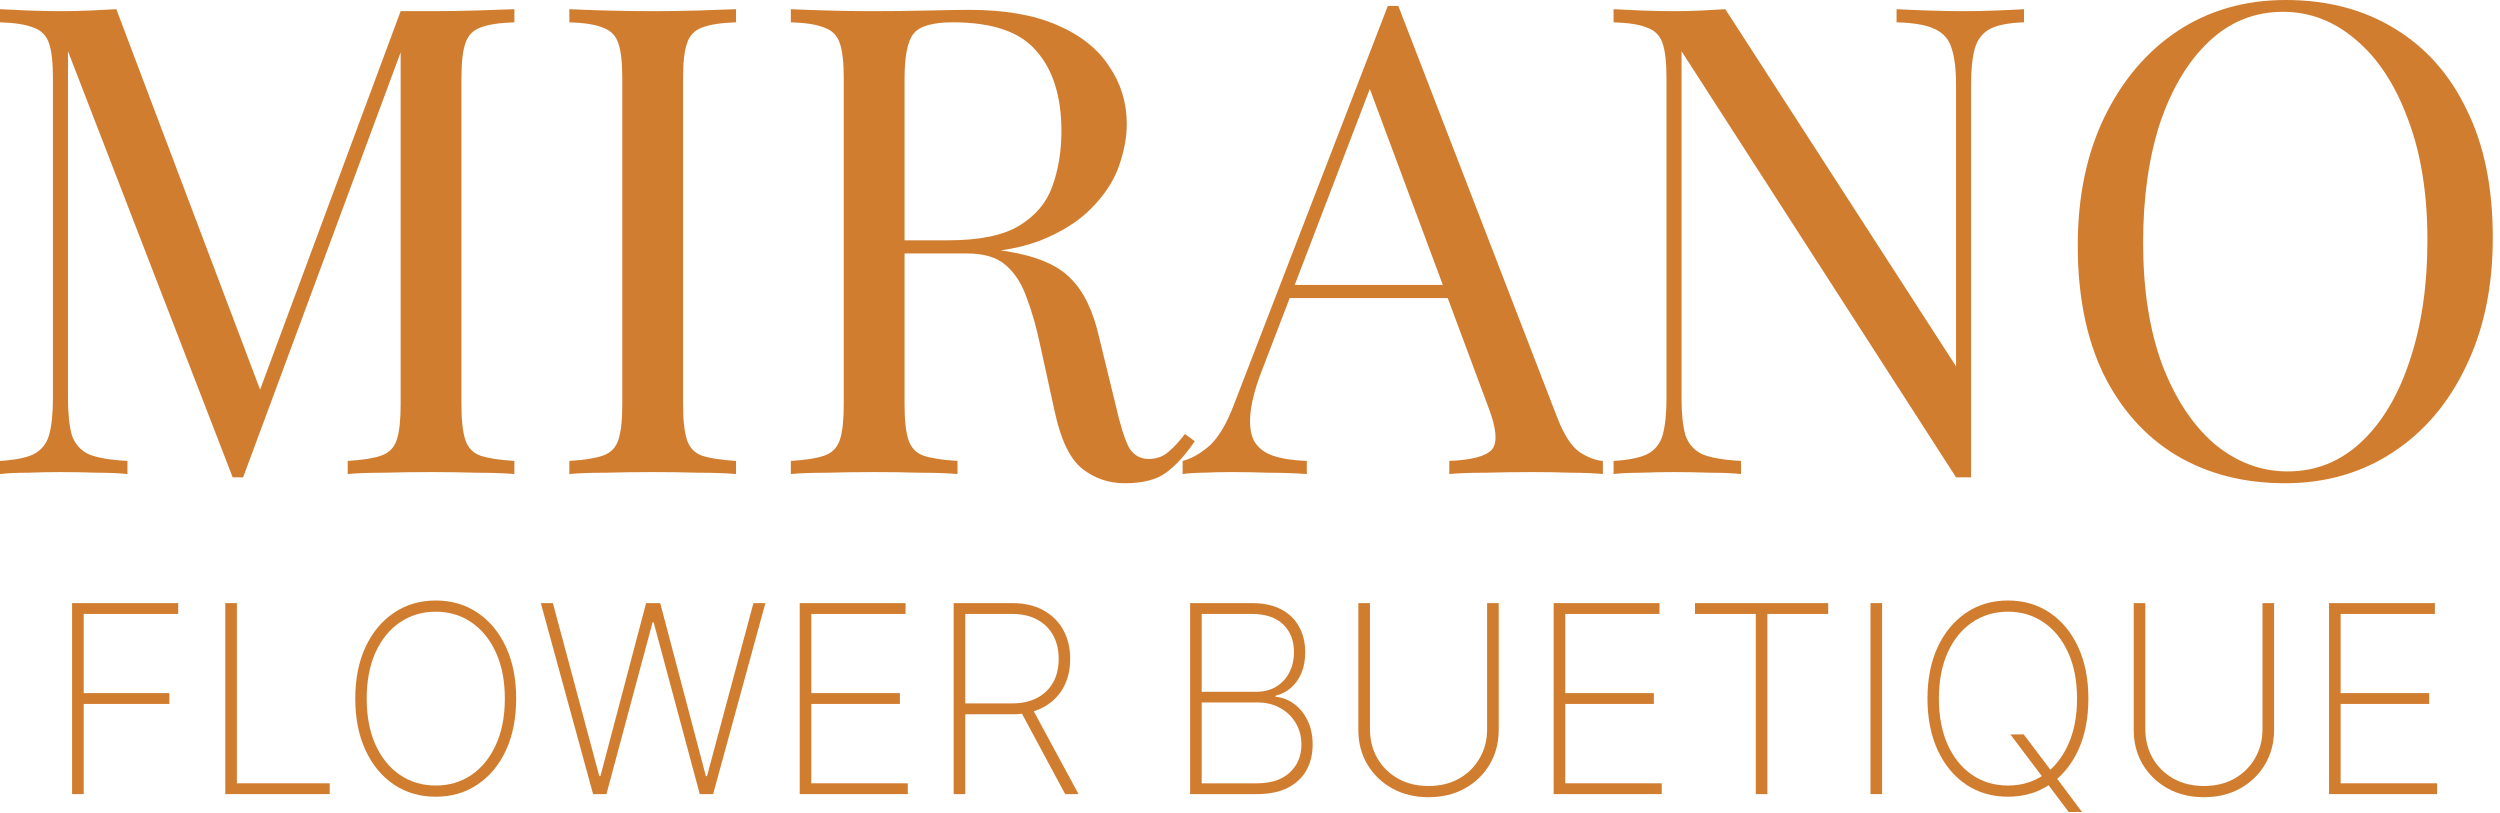
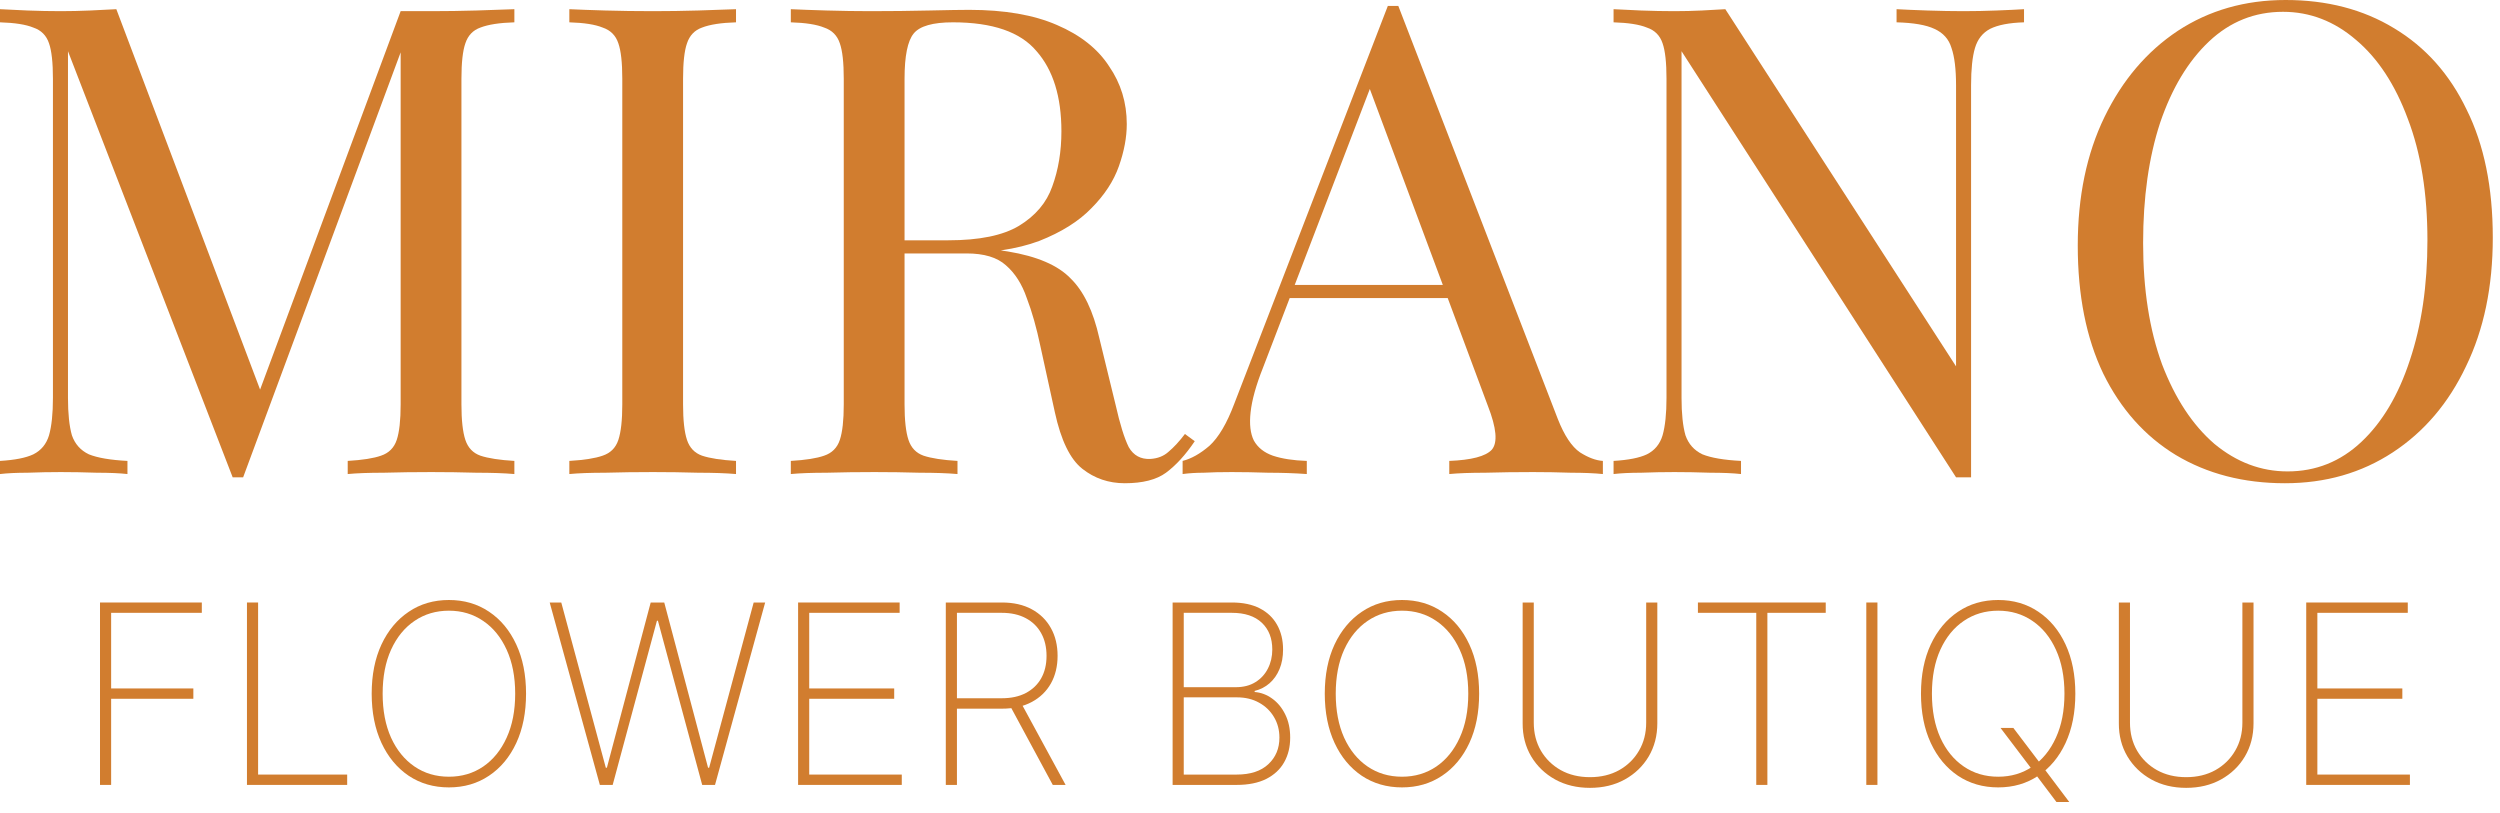
<svg xmlns="http://www.w3.org/2000/svg" width="200" height="65" viewBox="0 0 200 65" fill="none">
-   <path d="M186.323 63.529V48.249H194.79V49.115H187.251V55.449H194.337V56.315H187.251V62.664H194.968V63.529H186.323Z" fill="#D17D2F" />
-   <path d="M180.999 48.249H181.928V58.366C181.928 59.406 181.688 60.334 181.207 61.149C180.727 61.96 180.064 62.602 179.217 63.074C178.375 63.542 177.407 63.776 176.313 63.776C175.223 63.776 174.255 63.542 173.409 63.074C172.562 62.602 171.896 61.958 171.411 61.142C170.931 60.326 170.693 59.401 170.698 58.366V48.249H171.626V58.314C171.626 59.194 171.824 59.978 172.22 60.664C172.621 61.351 173.174 61.893 173.877 62.291C174.58 62.684 175.392 62.88 176.313 62.88C177.234 62.88 178.046 62.684 178.749 62.291C179.452 61.893 180.002 61.351 180.398 60.664C180.799 59.978 180.999 59.194 180.999 58.314V48.249Z" fill="#D17D2F" />
-   <path d="M160.831 58.754H161.9L164.114 61.687L164.322 61.97L166.565 64.962H165.495L163.653 62.507L163.46 62.239L160.831 58.754ZM167.07 55.889C167.07 57.466 166.797 58.844 166.253 60.023C165.708 61.197 164.95 62.109 163.98 62.761C163.014 63.412 161.9 63.738 160.638 63.738C159.37 63.738 158.251 63.412 157.281 62.761C156.315 62.104 155.56 61.189 155.015 60.015C154.471 58.836 154.198 57.461 154.198 55.889C154.198 54.312 154.471 52.937 155.015 51.763C155.565 50.59 156.322 49.677 157.288 49.025C158.253 48.369 159.37 48.04 160.638 48.04C161.9 48.04 163.014 48.366 163.98 49.018C164.95 49.669 165.708 50.584 166.253 51.763C166.797 52.937 167.07 54.312 167.07 55.889ZM166.163 55.889C166.163 54.472 165.926 53.243 165.45 52.204C164.98 51.164 164.329 50.361 163.497 49.794C162.665 49.222 161.712 48.936 160.638 48.936C159.563 48.936 158.61 49.219 157.778 49.786C156.946 50.348 156.293 51.152 155.817 52.196C155.347 53.236 155.112 54.467 155.112 55.889C155.112 57.297 155.345 58.523 155.81 59.568C156.28 60.607 156.931 61.413 157.763 61.985C158.595 62.557 159.553 62.843 160.638 62.843C161.712 62.843 162.665 62.559 163.497 61.992C164.329 61.42 164.98 60.615 165.45 59.575C165.926 58.535 166.163 57.307 166.163 55.889Z" fill="#D17D2F" />
-   <path d="M150.568 48.249V63.529H149.64V48.249H150.568Z" fill="#D17D2F" />
-   <path d="M135.599 49.115V48.249H146.257V49.115H141.392V63.529H140.463V49.115H135.599Z" fill="#D17D2F" />
-   <path d="M124.293 63.529V48.249H132.76V49.115H125.221V55.449H132.307V56.315H125.221V62.664H132.938V63.529H124.293Z" fill="#D17D2F" />
-   <path d="M118.969 48.249H119.898V58.366C119.898 59.406 119.657 60.334 119.177 61.149C118.697 61.96 118.033 62.602 117.187 63.074C116.345 63.542 115.377 63.776 114.283 63.776C113.193 63.776 112.225 63.542 111.379 63.074C110.532 62.602 109.866 61.958 109.381 61.142C108.9 60.326 108.663 59.401 108.668 58.366V48.249H109.596V58.314C109.596 59.194 109.794 59.978 110.19 60.664C110.591 61.351 111.143 61.893 111.847 62.291C112.55 62.684 113.362 62.88 114.283 62.88C115.204 62.88 116.016 62.684 116.719 62.291C117.422 61.893 117.972 61.351 118.368 60.664C118.769 59.978 118.969 59.194 118.969 58.314V48.249Z" fill="#D17D2F" />
-   <path d="M95.208 63.529V48.249H100.147C101.068 48.249 101.845 48.413 102.479 48.742C103.113 49.07 103.593 49.53 103.92 50.122C104.252 50.714 104.417 51.403 104.417 52.189C104.417 52.805 104.318 53.352 104.12 53.83C103.922 54.307 103.645 54.703 103.288 55.016C102.937 55.325 102.523 55.539 102.048 55.658V55.748C102.573 55.787 103.061 55.971 103.511 56.3C103.962 56.623 104.323 57.063 104.596 57.62C104.873 58.177 105.012 58.826 105.012 59.568C105.012 60.348 104.843 61.037 104.507 61.634C104.175 62.226 103.677 62.691 103.014 63.029C102.35 63.363 101.528 63.529 100.548 63.529H95.208ZM96.136 62.664H100.548C101.692 62.664 102.57 62.375 103.184 61.798C103.803 61.221 104.113 60.478 104.113 59.568C104.113 58.926 103.962 58.351 103.66 57.844C103.363 57.337 102.949 56.936 102.419 56.643C101.89 56.344 101.276 56.195 100.578 56.195H96.136V62.664ZM96.136 55.345H100.466C101.115 55.345 101.664 55.203 102.115 54.919C102.57 54.636 102.917 54.255 103.155 53.778C103.397 53.3 103.519 52.771 103.519 52.189C103.519 51.243 103.227 50.495 102.642 49.943C102.058 49.391 101.226 49.115 100.147 49.115H96.136V55.345Z" fill="#D17D2F" />
-   <path d="M76.294 63.529V48.249H80.981C81.942 48.249 82.768 48.438 83.462 48.816C84.155 49.194 84.687 49.719 85.058 50.391C85.43 51.057 85.615 51.833 85.615 52.718C85.615 53.594 85.43 54.365 85.058 55.031C84.687 55.693 84.155 56.21 83.462 56.583C82.773 56.956 81.949 57.143 80.988 57.143H76.792V56.27H80.966C81.748 56.27 82.417 56.123 82.971 55.83C83.526 55.536 83.952 55.126 84.249 54.599C84.546 54.066 84.695 53.44 84.695 52.718C84.695 51.992 84.546 51.36 84.249 50.823C83.952 50.281 83.523 49.861 82.964 49.562C82.409 49.264 81.741 49.115 80.959 49.115H77.223V63.529H76.294ZM82.541 56.605L86.284 63.529H85.214L81.493 56.605H82.541Z" fill="#D17D2F" />
-   <path d="M63.978 63.529V48.249H72.445V49.115H64.906V55.449H71.992V56.315H64.906V62.664H72.623V63.529H63.978Z" fill="#D17D2F" />
-   <path d="M47.447 63.529L43.265 48.249H44.231L47.944 62.089H48.034L51.688 48.249H52.817L56.471 62.089H56.56L60.274 48.249H61.232L57.05 63.529H55.981L52.289 49.779H52.208L48.516 63.529H47.447Z" fill="#D17D2F" />
-   <path d="M41.294 55.889C41.294 57.466 41.021 58.844 40.477 60.023C39.932 61.197 39.174 62.109 38.204 62.761C37.238 63.412 36.124 63.738 34.861 63.738C33.594 63.738 32.475 63.412 31.504 62.761C30.539 62.104 29.784 61.189 29.239 60.015C28.695 58.836 28.422 57.461 28.422 55.889C28.422 54.312 28.695 52.937 29.239 51.763C29.789 50.59 30.546 49.677 31.512 49.025C32.477 48.369 33.594 48.04 34.861 48.04C36.124 48.04 37.238 48.366 38.204 49.018C39.174 49.669 39.932 50.584 40.477 51.763C41.021 52.937 41.294 54.312 41.294 55.889ZM40.387 55.889C40.387 54.472 40.15 53.243 39.674 52.204C39.204 51.164 38.553 50.361 37.721 49.794C36.889 49.222 35.936 48.936 34.861 48.936C33.787 48.936 32.834 49.219 32.002 49.786C31.17 50.348 30.517 51.152 30.041 52.196C29.571 53.236 29.336 54.467 29.336 55.889C29.336 57.297 29.568 58.523 30.034 59.568C30.504 60.607 31.155 61.413 31.987 61.985C32.819 62.557 33.777 62.843 34.861 62.843C35.936 62.843 36.889 62.559 37.721 61.992C38.553 61.42 39.204 60.615 39.674 59.575C40.15 58.535 40.387 57.307 40.387 55.889Z" fill="#D17D2F" />
-   <path d="M18.022 63.529V48.249H18.951V62.664H26.378V63.529H18.022Z" fill="#D17D2F" />
-   <path d="M5.767 63.529V48.249H14.257V49.115H6.696V55.449H13.551V56.315H6.696V63.529H5.767Z" fill="#D17D2F" />
  <path d="M182.848 0C186.16 0 189.053 0.753 191.528 2.259C194.038 3.764 195.972 5.935 197.332 8.772C198.726 11.573 199.423 14.987 199.423 19.014C199.423 22.936 198.709 26.368 197.279 29.309C195.885 32.251 193.933 34.544 191.423 36.19C188.913 37.836 186.038 38.659 182.796 38.659C179.484 38.659 176.574 37.906 174.064 36.4C171.589 34.894 169.654 32.723 168.26 29.887C166.9 27.05 166.221 23.636 166.221 19.644C166.221 15.723 166.935 12.291 168.364 9.35C169.794 6.408 171.746 4.114 174.221 2.469C176.73 0.823 179.606 0 182.848 0ZM182.639 0.945C180.373 0.945 178.404 1.733 176.73 3.309C175.057 4.885 173.75 7.056 172.809 9.822C171.903 12.589 171.449 15.793 171.449 19.434C171.449 23.146 171.955 26.385 172.966 29.151C174.011 31.883 175.406 34.001 177.149 35.507C178.926 36.978 180.879 37.713 183.005 37.713C185.271 37.713 187.24 36.925 188.913 35.349C190.587 33.774 191.876 31.603 192.783 28.836C193.724 26.035 194.194 22.831 194.194 19.224C194.194 15.477 193.672 12.238 192.626 9.507C191.615 6.776 190.238 4.675 188.495 3.204C186.752 1.698 184.8 0.945 182.639 0.945Z" fill="#D17D2F" />
  <path d="M161.922 0.735V1.786C160.736 1.821 159.83 1.996 159.203 2.311C158.61 2.626 158.209 3.134 158 3.834C157.791 4.535 157.686 5.533 157.686 6.828V38.186C157.477 38.186 157.268 38.186 157.059 38.186C156.885 38.186 156.693 38.186 156.484 38.186L134.523 4.097V31.83C134.523 33.091 134.627 34.089 134.837 34.824C135.081 35.525 135.534 36.032 136.196 36.347C136.893 36.628 137.922 36.803 139.281 36.873V37.923C138.654 37.853 137.834 37.818 136.824 37.818C135.813 37.783 134.854 37.766 133.948 37.766C133.076 37.766 132.187 37.783 131.281 37.818C130.41 37.818 129.678 37.853 129.085 37.923V36.873C130.27 36.803 131.159 36.628 131.752 36.347C132.379 36.032 132.797 35.525 133.007 34.824C133.216 34.089 133.32 33.091 133.32 31.83V6.303C133.32 5.007 133.216 4.062 133.007 3.467C132.797 2.836 132.379 2.416 131.752 2.206C131.159 1.961 130.27 1.821 129.085 1.786V0.735C129.678 0.77 130.41 0.805 131.281 0.84C132.187 0.875 133.076 0.893 133.948 0.893C134.715 0.893 135.447 0.875 136.144 0.84C136.841 0.805 137.468 0.77 138.026 0.735L156.484 29.309V6.828C156.484 5.533 156.362 4.535 156.118 3.834C155.908 3.134 155.455 2.626 154.758 2.311C154.096 1.996 153.085 1.821 151.725 1.786V0.735C152.353 0.77 153.172 0.805 154.183 0.84C155.229 0.875 156.187 0.893 157.059 0.893C157.965 0.893 158.854 0.875 159.725 0.84C160.632 0.805 161.364 0.77 161.922 0.735Z" fill="#D17D2F" />
  <path d="M111.864 0.473L124.622 33.511C125.145 34.842 125.738 35.735 126.4 36.19C127.062 36.61 127.672 36.838 128.23 36.873V37.923C127.533 37.853 126.679 37.818 125.668 37.818C124.657 37.783 123.646 37.766 122.635 37.766C121.276 37.766 120.003 37.783 118.818 37.818C117.633 37.818 116.674 37.853 115.942 37.923V36.873C117.72 36.803 118.853 36.505 119.341 35.98C119.829 35.419 119.725 34.246 119.027 32.461L109.302 6.356L110.139 5.673L101.041 29.414C100.483 30.815 100.152 32.005 100.047 32.986C99.942 33.931 100.03 34.684 100.308 35.244C100.622 35.805 101.128 36.207 101.825 36.453C102.557 36.698 103.463 36.838 104.544 36.873V37.923C103.568 37.853 102.539 37.818 101.459 37.818C100.413 37.783 99.437 37.766 98.531 37.766C97.659 37.766 96.91 37.783 96.282 37.818C95.69 37.818 95.132 37.853 94.609 37.923V36.873C95.306 36.698 96.021 36.295 96.753 35.665C97.485 34.999 98.147 33.879 98.74 32.303L111.027 0.473C111.167 0.473 111.306 0.473 111.446 0.473C111.585 0.473 111.725 0.473 111.864 0.473ZM118.243 22.796V23.846H102.661L103.184 22.796H118.243Z" fill="#D17D2F" />
  <path d="M63.266 0.735C63.998 0.77 64.957 0.805 66.142 0.84C67.327 0.875 68.495 0.893 69.645 0.893C71.283 0.893 72.852 0.875 74.351 0.84C75.85 0.805 76.913 0.788 77.54 0.788C80.364 0.788 82.699 1.191 84.547 1.996C86.429 2.801 87.824 3.904 88.73 5.305C89.671 6.671 90.142 8.211 90.142 9.927C90.142 10.978 89.933 12.098 89.514 13.289C89.096 14.479 88.364 15.6 87.318 16.651C86.307 17.701 84.913 18.576 83.135 19.277C81.357 19.942 79.109 20.275 76.39 20.275H71.37V19.224H75.867C78.342 19.224 80.225 18.839 81.514 18.069C82.839 17.263 83.728 16.213 84.181 14.917C84.669 13.586 84.913 12.116 84.913 10.505C84.913 7.739 84.251 5.603 82.926 4.097C81.636 2.556 79.405 1.786 76.233 1.786C74.63 1.786 73.584 2.083 73.096 2.679C72.608 3.274 72.364 4.482 72.364 6.303V32.356C72.364 33.616 72.469 34.562 72.678 35.192C72.887 35.822 73.288 36.242 73.88 36.453C74.508 36.663 75.414 36.803 76.599 36.873V37.923C75.797 37.853 74.787 37.818 73.567 37.818C72.381 37.783 71.179 37.766 69.959 37.766C68.599 37.766 67.327 37.783 66.142 37.818C64.957 37.818 63.998 37.853 63.266 37.923V36.873C64.451 36.803 65.34 36.663 65.933 36.453C66.56 36.242 66.978 35.822 67.187 35.192C67.397 34.562 67.501 33.616 67.501 32.356V6.303C67.501 5.007 67.397 4.062 67.187 3.467C66.978 2.836 66.56 2.416 65.933 2.206C65.34 1.961 64.451 1.821 63.266 1.786V0.735ZM71.58 19.382C73.462 19.452 74.943 19.539 76.024 19.644C77.105 19.715 77.976 19.785 78.638 19.855C79.336 19.925 79.998 20.012 80.625 20.117C82.961 20.502 84.634 21.22 85.645 22.271C86.691 23.286 87.458 24.88 87.946 27.05L89.253 32.408C89.601 33.949 89.95 35.069 90.299 35.77C90.682 36.435 91.257 36.75 92.024 36.715C92.617 36.68 93.105 36.487 93.488 36.137C93.906 35.787 94.342 35.315 94.795 34.719L95.58 35.297C94.848 36.383 94.081 37.223 93.279 37.818C92.512 38.378 91.414 38.659 89.985 38.659C88.695 38.659 87.562 38.273 86.586 37.503C85.61 36.733 84.878 35.227 84.39 32.986L83.24 27.733C82.926 26.228 82.56 24.932 82.142 23.846C81.758 22.726 81.201 21.851 80.469 21.22C79.771 20.59 78.726 20.275 77.331 20.275H71.684L71.58 19.382Z" fill="#D17D2F" />
  <path d="M58.881 0.735V1.786C57.696 1.821 56.789 1.961 56.162 2.206C55.569 2.416 55.168 2.836 54.959 3.467C54.75 4.062 54.645 5.007 54.645 6.303V32.356C54.645 33.616 54.75 34.562 54.959 35.192C55.168 35.822 55.569 36.242 56.162 36.453C56.789 36.663 57.696 36.803 58.881 36.873V37.923C58.079 37.853 57.068 37.818 55.848 37.818C54.663 37.783 53.46 37.766 52.24 37.766C50.881 37.766 49.608 37.783 48.423 37.818C47.238 37.818 46.279 37.853 45.547 37.923V36.873C46.733 36.803 47.621 36.663 48.214 36.453C48.842 36.242 49.26 35.822 49.469 35.192C49.678 34.562 49.783 33.616 49.783 32.356V6.303C49.783 5.007 49.678 4.062 49.469 3.467C49.26 2.836 48.842 2.416 48.214 2.206C47.621 1.961 46.733 1.821 45.547 1.786V0.735C46.279 0.77 47.238 0.805 48.423 0.84C49.608 0.875 50.881 0.893 52.24 0.893C53.46 0.893 54.663 0.875 55.848 0.84C57.068 0.805 58.079 0.77 58.881 0.735Z" fill="#D17D2F" />
  <path d="M41.15 0.735V1.786C39.965 1.821 39.059 1.961 38.431 2.206C37.839 2.416 37.438 2.836 37.229 3.467C37.02 4.062 36.915 5.007 36.915 6.303V32.355C36.915 33.616 37.02 34.562 37.229 35.192C37.438 35.822 37.839 36.242 38.431 36.453C39.059 36.663 39.965 36.803 41.15 36.873V37.923C40.349 37.853 39.338 37.818 38.118 37.818C36.932 37.783 35.73 37.766 34.51 37.766C33.15 37.766 31.878 37.783 30.693 37.818C29.508 37.818 28.549 37.853 27.817 37.923V36.873C29.002 36.803 29.891 36.663 30.484 36.453C31.111 36.242 31.529 35.822 31.739 35.192C31.948 34.562 32.052 33.616 32.052 32.355V3.467L32.261 3.624L19.451 38.186H18.614L5.438 4.097V31.83C5.438 33.091 5.542 34.089 5.752 34.824C5.996 35.525 6.449 36.032 7.111 36.347C7.808 36.628 8.837 36.803 10.196 36.873V37.923C9.569 37.853 8.749 37.818 7.739 37.818C6.728 37.783 5.769 37.766 4.863 37.766C3.991 37.766 3.102 37.783 2.196 37.818C1.325 37.818 0.593 37.853 0 37.923V36.873C1.185 36.803 2.074 36.628 2.667 36.347C3.294 36.032 3.712 35.525 3.922 34.824C4.131 34.089 4.235 33.091 4.235 31.83V6.303C4.235 5.007 4.131 4.062 3.922 3.467C3.712 2.836 3.294 2.416 2.667 2.206C2.074 1.961 1.185 1.821 0 1.786V0.735C0.593 0.77 1.325 0.805 2.196 0.84C3.102 0.875 3.991 0.893 4.863 0.893C5.63 0.893 6.414 0.875 7.216 0.84C8.052 0.805 8.749 0.77 9.307 0.735L21.177 32.145L20.288 32.566L32.052 0.893C32.471 0.893 32.871 0.893 33.255 0.893C33.673 0.893 34.092 0.893 34.51 0.893C35.73 0.893 36.932 0.875 38.118 0.84C39.338 0.805 40.349 0.77 41.15 0.735Z" fill="#D17D2F" />
+   <path d="M184.498 62.793V48.2H192.622V49.026H185.389V55.076H192.187V55.902H185.389V61.966H192.793V62.793H184.498Z" fill="#D17D2F" />
+   <path d="M179.391 48.2H180.282V57.862C180.282 58.855 180.051 59.741 179.59 60.52C179.13 61.294 178.493 61.907 177.681 62.358C176.873 62.805 175.944 63.028 174.895 63.028C173.85 63.028 172.921 62.805 172.108 62.358C171.296 61.907 170.657 61.292 170.192 60.513C169.731 59.734 169.503 58.85 169.508 57.862V48.2H170.398V57.812C170.398 58.653 170.588 59.401 170.968 60.057C171.353 60.712 171.883 61.23 172.557 61.61C173.232 61.985 174.011 62.173 174.895 62.173C175.778 62.173 176.557 61.985 177.232 61.61C177.906 61.23 178.434 60.712 178.814 60.057C179.199 59.401 179.391 58.653 179.391 57.812V48.2Z" fill="#D17D2F" />
+   <path d="M160.041 58.233H161.067L163.191 61.033L163.39 61.304L165.542 64.161H164.516L162.749 61.817L162.564 61.56L160.041 58.233ZM166.027 55.496C166.027 57.002 165.765 58.318 165.243 59.444C164.72 60.565 163.993 61.437 163.062 62.059C162.136 62.681 161.067 62.992 159.856 62.992C158.64 62.992 157.566 62.681 156.635 62.059C155.709 61.432 154.984 60.558 154.462 59.437C153.939 58.311 153.678 56.997 153.678 55.496C153.678 53.99 153.939 52.677 154.462 51.556C154.989 50.435 155.716 49.563 156.642 48.941C157.568 48.313 158.64 48 159.856 48C161.067 48 162.136 48.311 163.062 48.934C163.993 49.556 164.72 50.43 165.243 51.556C165.765 52.677 166.027 53.99 166.027 55.496ZM165.157 55.496C165.157 54.142 164.929 52.969 164.473 51.976C164.022 50.983 163.397 50.216 162.599 49.675C161.801 49.128 160.887 48.855 159.856 48.855C158.825 48.855 157.911 49.126 157.112 49.667C156.314 50.204 155.687 50.971 155.231 51.969C154.78 52.962 154.554 54.138 154.554 55.496C154.554 56.841 154.778 58.012 155.224 59.009C155.675 60.002 156.3 60.772 157.098 61.318C157.896 61.864 158.815 62.137 159.856 62.137C160.887 62.137 161.801 61.867 162.599 61.325C163.397 60.779 164.022 60.009 164.473 59.016C164.929 58.023 165.157 56.85 165.157 55.496Z" fill="#D17D2F" />
+   <path d="M150.195 48.2V62.793H149.304V48.2H150.195Z" fill="#D17D2F" />
+   <path d="M135.833 49.026V48.2H146.059V49.026H141.391V62.793H140.501V49.026H135.833Z" fill="#D17D2F" />
+   <path d="M131.695 48.2H132.586V57.862C132.586 58.855 132.355 59.741 131.894 60.52C131.434 61.294 130.797 61.907 129.985 62.358C129.177 62.805 128.248 63.028 127.199 63.028C126.154 63.028 125.225 62.805 124.412 62.358C123.6 61.907 122.961 61.292 122.496 60.513C122.035 59.734 121.807 58.85 121.812 57.862V48.2H122.702V57.812C122.702 58.653 122.892 59.401 123.272 60.057C123.657 60.712 124.187 61.23 124.861 61.61C125.536 61.985 126.315 62.173 127.199 62.173C128.082 62.173 128.861 61.985 129.536 61.61C130.21 61.23 130.738 60.712 131.118 60.057C131.503 59.401 131.695 58.653 131.695 57.812V48.2Z" fill="#D17D2F" />
+   <path d="M118.331 55.496C118.331 57.002 118.07 58.318 117.547 59.444C117.025 60.565 116.298 61.437 115.367 62.059C114.44 62.681 113.371 62.992 112.16 62.992C110.944 62.992 109.87 62.681 108.939 62.059C108.013 61.432 107.288 60.558 106.766 59.437C106.243 58.311 105.982 56.997 105.982 55.496C105.982 53.99 106.243 52.677 106.766 51.556C107.293 50.435 108.02 49.563 108.946 48.941C109.873 48.313 110.944 48 112.16 48C113.371 48 114.44 48.311 115.367 48.934C116.298 49.556 117.025 50.43 117.547 51.556C118.07 52.677 118.331 53.99 118.331 55.496ZM117.462 55.496C117.462 54.142 117.234 52.969 116.777 51.976C116.326 50.983 115.702 50.216 114.903 49.675C114.105 49.128 113.191 48.855 112.16 48.855C111.129 48.855 110.215 49.126 109.417 49.667C108.619 50.204 107.992 50.971 107.535 51.969C107.084 52.962 106.859 54.138 106.859 55.496C106.859 56.841 107.082 58.012 107.528 59.009C107.98 60.002 108.604 60.772 109.402 61.318C110.2 61.864 111.12 62.137 112.16 62.137C113.191 62.137 114.105 61.867 114.903 61.325C115.702 60.779 116.326 60.009 116.777 59.016C117.234 58.023 117.462 56.85 117.462 55.496Z" fill="#D17D2F" />
+   <path d="M93.809 62.793V48.2H98.548C99.432 48.2 100.177 48.356 100.786 48.67C101.394 48.983 101.854 49.423 102.168 49.988C102.486 50.553 102.645 51.211 102.645 51.962C102.645 52.551 102.55 53.074 102.36 53.529C102.17 53.986 101.904 54.363 101.562 54.663C101.225 54.957 100.828 55.161 100.372 55.275V55.361C100.876 55.399 101.344 55.575 101.776 55.888C102.208 56.197 102.555 56.617 102.816 57.149C103.082 57.681 103.215 58.301 103.215 59.009C103.215 59.755 103.054 60.413 102.731 60.983C102.413 61.548 101.935 61.992 101.299 62.316C100.662 62.634 99.873 62.793 98.933 62.793H93.809ZM94.7 61.966H98.933C100.03 61.966 100.873 61.691 101.462 61.14C102.056 60.589 102.353 59.879 102.353 59.009C102.353 58.396 102.208 57.848 101.918 57.363C101.633 56.879 101.237 56.496 100.729 56.216C100.22 55.931 99.631 55.788 98.961 55.788H94.7V61.966ZM94.7 54.976H98.854C99.477 54.976 100.004 54.841 100.436 54.57C100.873 54.299 101.206 53.936 101.434 53.48C101.667 53.024 101.783 52.518 101.783 51.962C101.783 51.059 101.503 50.344 100.942 49.817C100.382 49.29 99.584 49.026 98.548 49.026H94.7V54.976Z" fill="#D17D2F" />
+   <path d="M75.664 62.793V48.2H80.16C81.082 48.2 81.875 48.38 82.54 48.741C83.205 49.102 83.716 49.603 84.072 50.245C84.428 50.881 84.607 51.622 84.607 52.468C84.607 53.304 84.428 54.04 84.072 54.677C83.716 55.309 83.205 55.803 82.54 56.159C81.88 56.515 81.089 56.693 80.167 56.693H76.141V55.86H80.146C80.897 55.86 81.538 55.719 82.07 55.439C82.602 55.159 83.01 54.767 83.295 54.264C83.581 53.755 83.723 53.157 83.723 52.468C83.723 51.774 83.581 51.171 83.295 50.658C83.01 50.14 82.6 49.739 82.063 49.454C81.531 49.169 80.889 49.026 80.139 49.026H76.555V62.793H75.664ZM81.656 56.18L85.248 62.793H84.222L80.652 56.18H81.656Z" fill="#D17D2F" />
+   <path d="M63.848 62.793V48.2H71.971V49.026H64.738V55.076H71.536V55.902H64.738V61.966H72.142V62.793H63.848Z" fill="#D17D2F" />
+   <path d="M47.988 62.793L43.976 48.2H44.902L48.465 61.418H48.551L52.056 48.2H53.14L56.645 61.418H56.731L60.294 48.2H61.213L57.201 62.793H56.175L52.634 49.66H52.555L49.014 62.793H47.988Z" fill="#D17D2F" />
+   <path d="M42.084 55.496C42.084 57.002 41.823 58.318 41.3 59.444C40.778 60.565 40.051 61.437 39.12 62.059C38.193 62.681 37.125 62.992 35.913 62.992C34.697 62.992 33.623 62.681 32.692 62.059C31.766 61.432 31.042 60.558 30.519 59.437C29.997 58.311 29.735 56.997 29.735 55.496C29.735 53.99 29.997 52.677 30.519 51.556C31.046 50.435 31.773 49.563 32.7 48.941C33.626 48.313 34.697 48 35.913 48C37.125 48 38.193 48.311 39.12 48.934C40.051 49.556 40.778 50.43 41.3 51.556C41.823 52.677 42.084 53.99 42.084 55.496ZM41.215 55.496C41.215 54.142 40.987 52.969 40.531 51.976C40.079 50.983 39.455 50.216 38.657 49.675C37.858 49.128 36.944 48.855 35.913 48.855C34.882 48.855 33.968 49.126 33.17 49.667C32.372 50.204 31.745 50.971 31.289 51.969C30.837 52.962 30.612 54.138 30.612 55.496C30.612 56.841 30.835 58.012 31.282 59.009C31.733 60.002 32.358 60.772 33.156 61.318C33.954 61.864 34.873 62.137 35.913 62.137C36.944 62.137 37.858 61.867 38.657 61.325C39.455 60.779 40.079 60.009 40.531 59.016C40.987 58.023 41.215 56.85 41.215 55.496Z" fill="#D17D2F" />
+   <path d="M19.757 62.793V48.2H20.648V61.966H27.774V62.793H19.757Z" fill="#D17D2F" />
+   <path d="M8 62.793V48.2H16.145V49.026H8.891V55.076H15.468V55.902H8.891V62.793H8Z" fill="#D17D2F" />
</svg>
